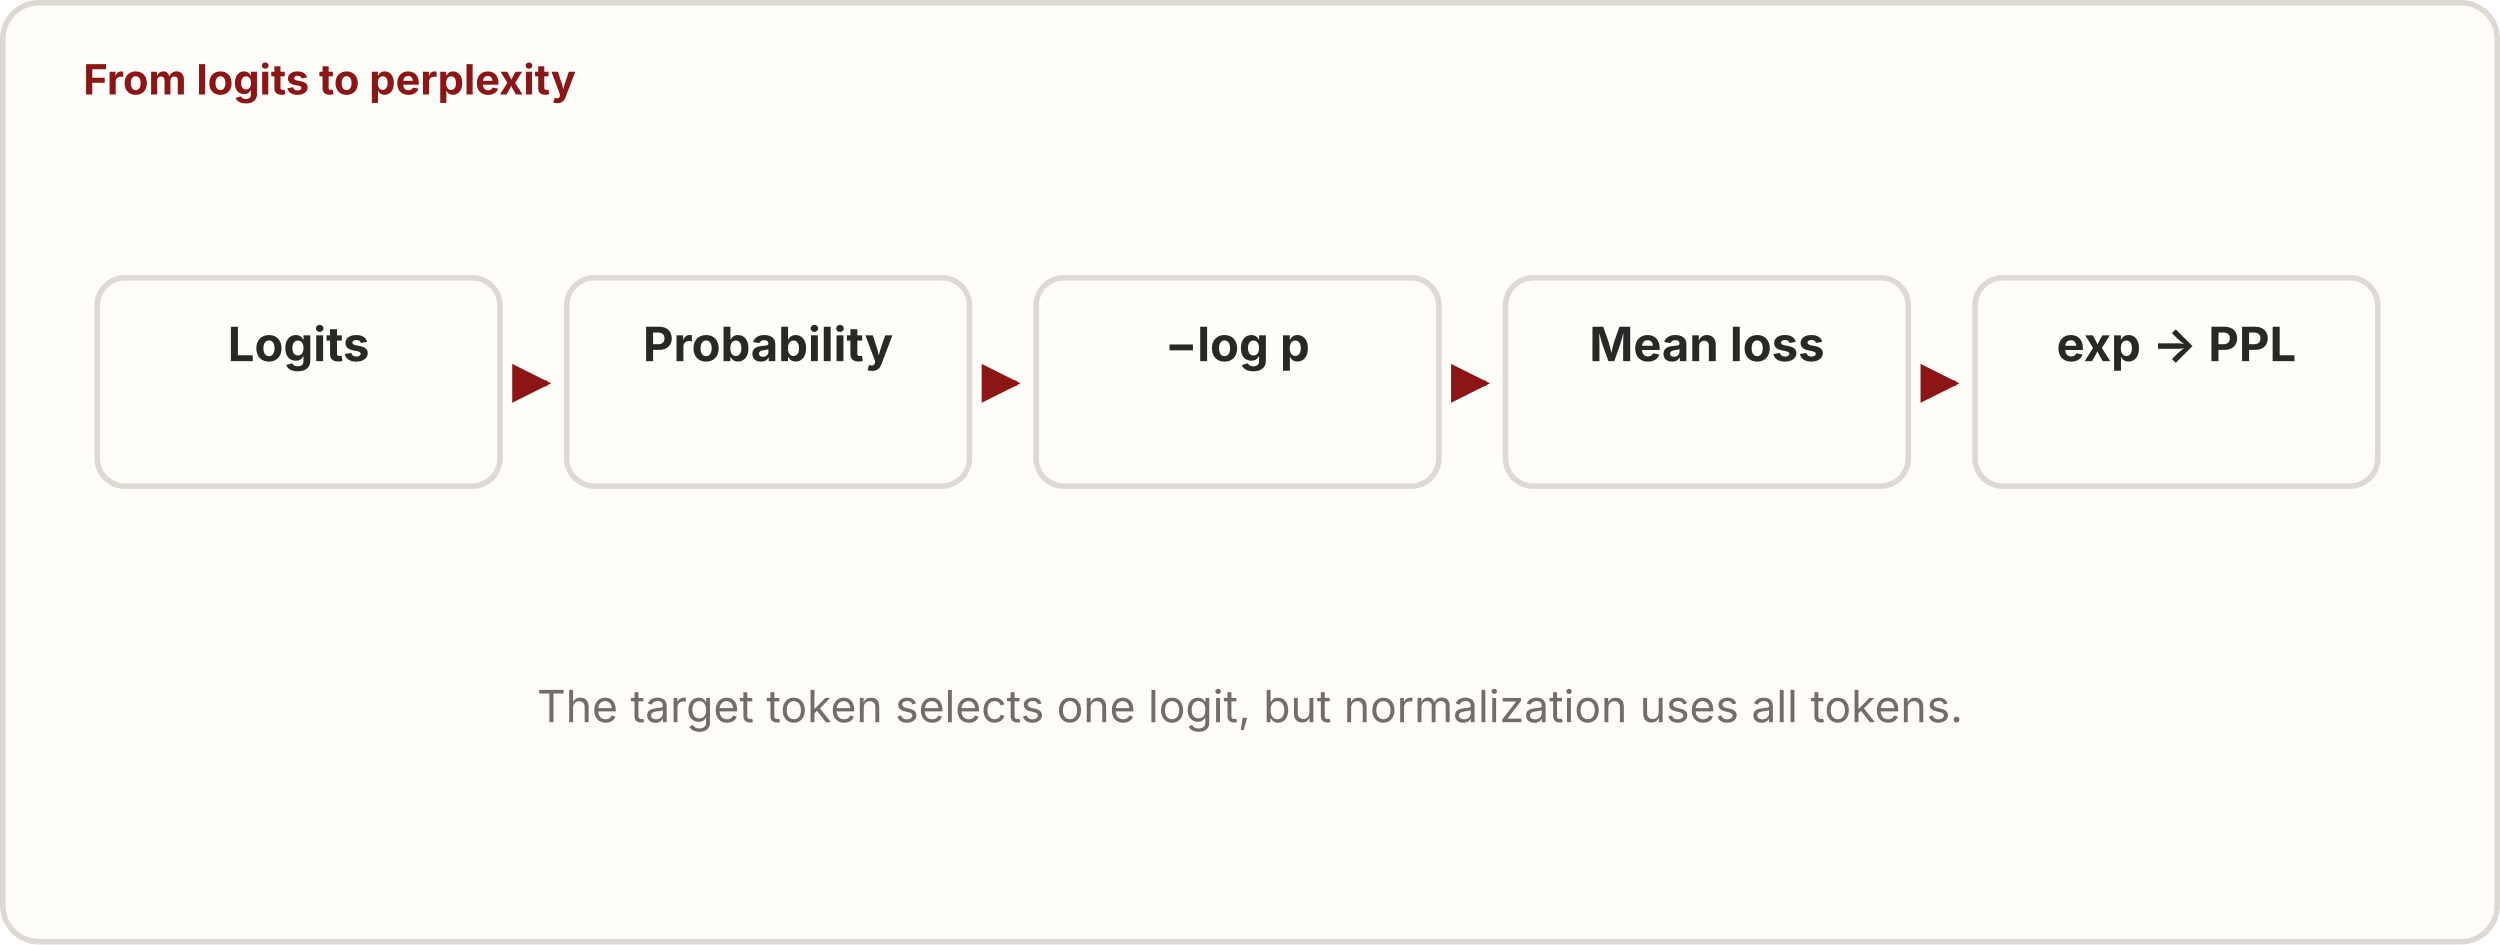
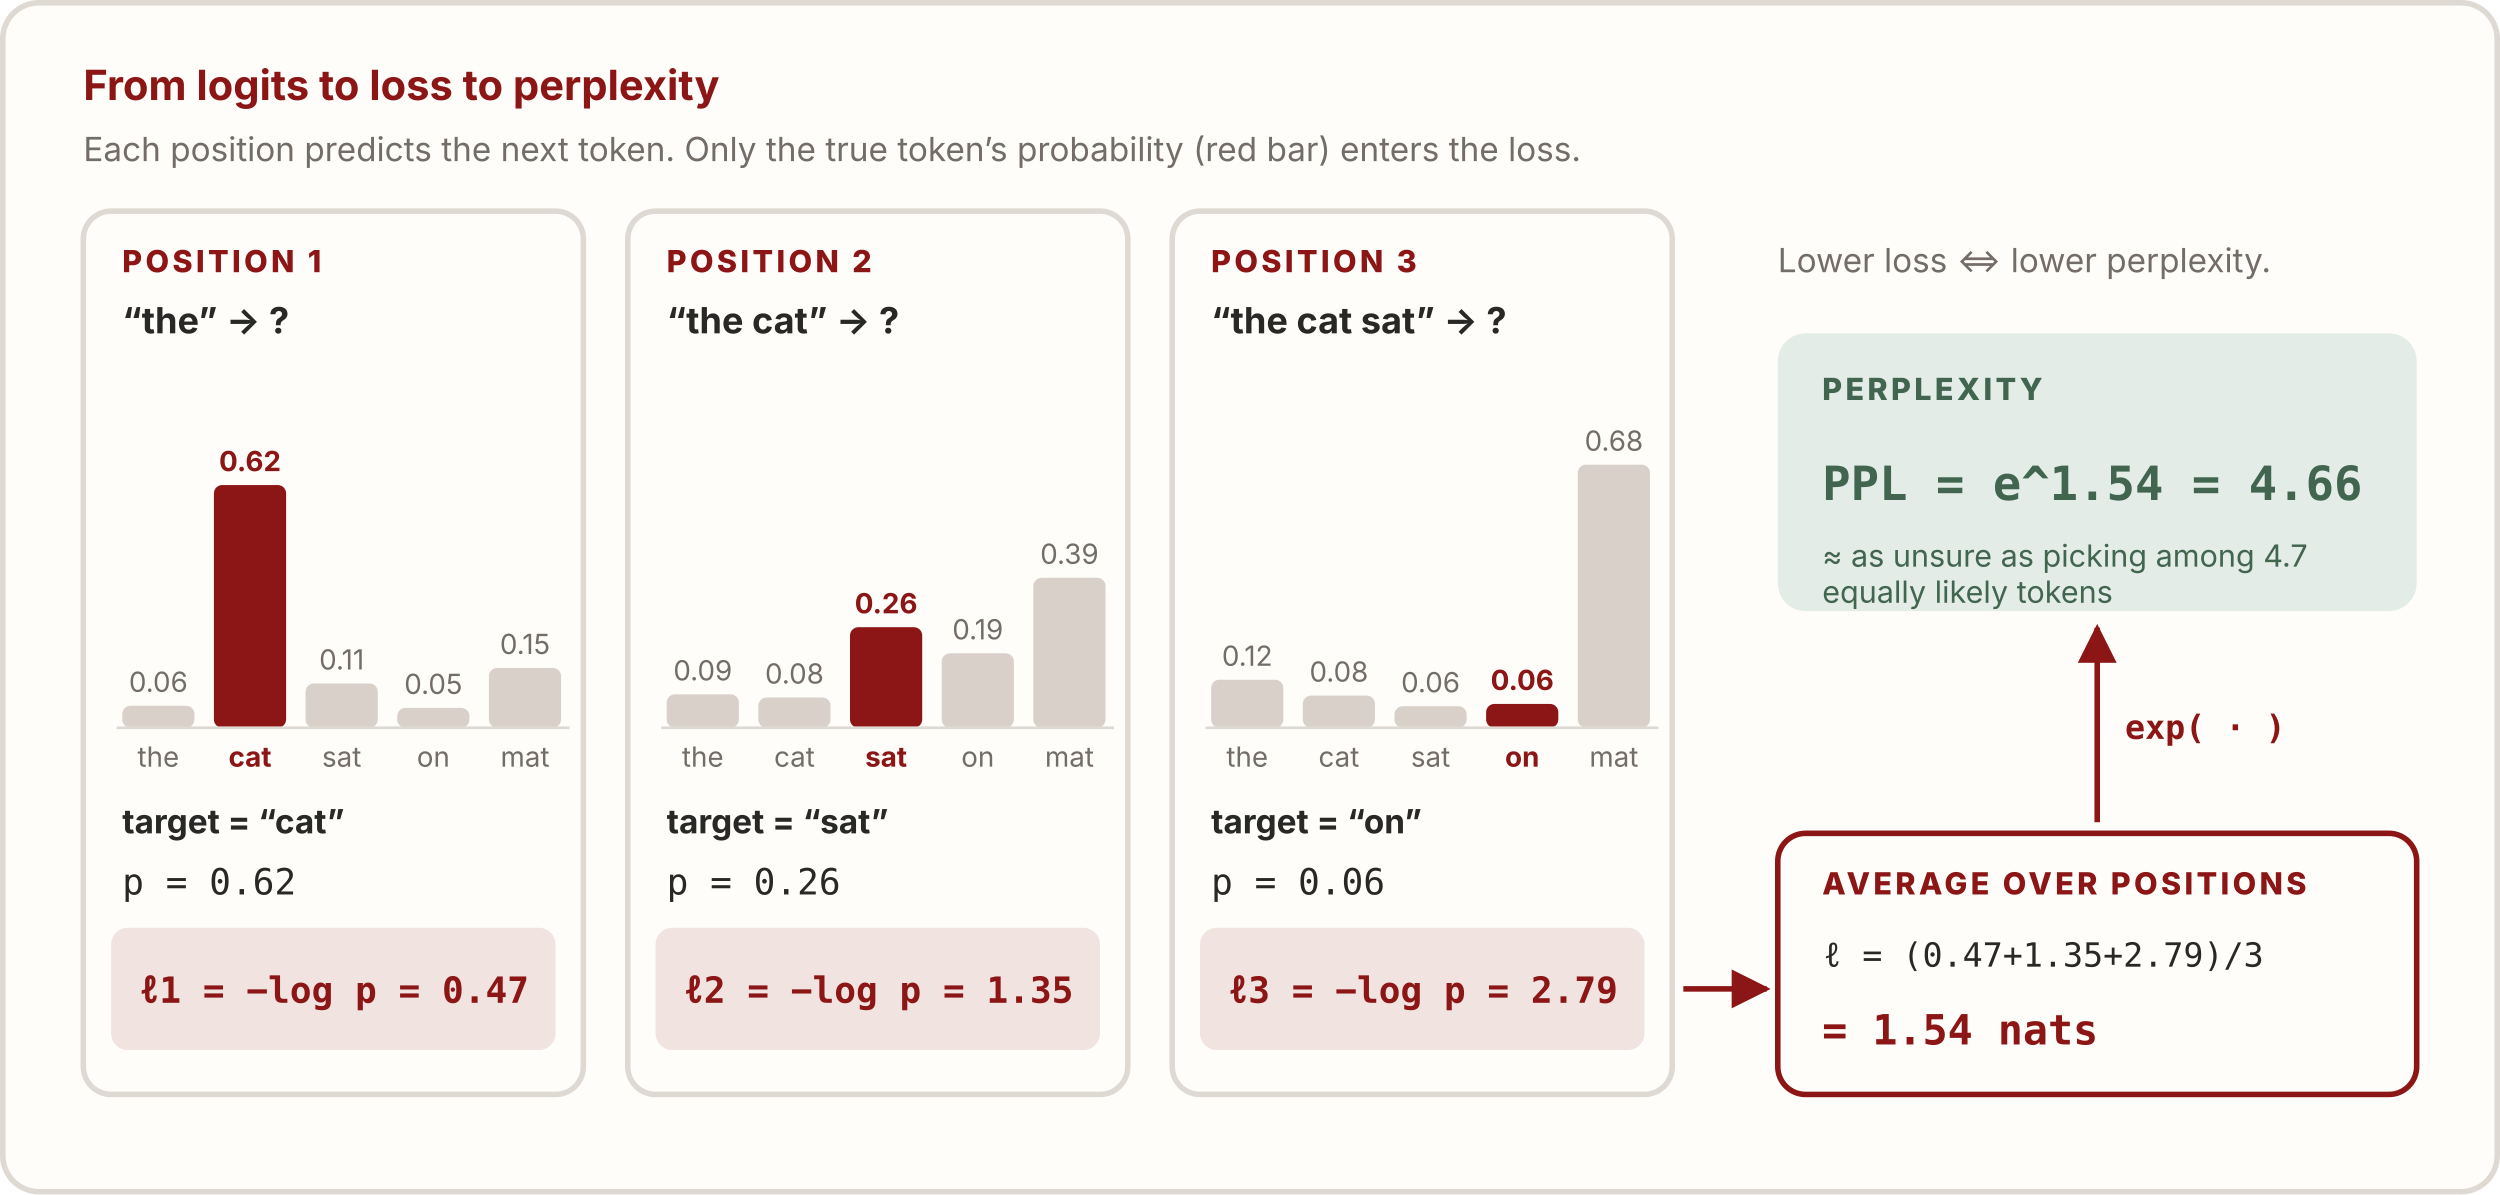
- <svg xmlns="http://www.w3.org/2000/svg" viewBox="0 0 900 340" role="img" aria-labelledby="t d">
+ <svg xmlns="http://www.w3.org/2000/svg" viewBox="0 0 900 430" role="img" aria-labelledby="t d">
  <defs>
    <marker id="arrow" viewBox="0 0 10 10" refX="9" refY="5" markerWidth="7" markerHeight="7" orient="auto-start-reverse">
      <path d="M0 0L10 5L0 10Z" fill="#8c1515" />
    </marker>
+     <marker id="arrow-g" viewBox="0 0 10 10" refX="9" refY="5" markerWidth="7" markerHeight="7" orient="auto-start-reverse">
+       <path d="M0 0L10 5L0 10Z" fill="#746d67" />
+     </marker>
  </defs>
-   <rect width="900" height="340" rx="14" fill="#fffdfa" />
-   <rect x="1" y="1" width="898" height="338" rx="13" fill="none" stroke="#ded9d2" stroke-width="2" />
-   <text x="30" y="34" text-anchor="start" font-family="Inter,Arial,sans-serif" font-size="15" font-weight="700" fill="#8c1515">From logits to perplexity</text>
-   <rect x="35" y="100" width="145" height="75" rx="10" fill="#fffdfa" stroke="#ded9d2" stroke-width="2" />
-   <text x="107.5" y="130" text-anchor="middle" font-family="Inter,Arial,sans-serif" font-size="17" font-weight="700" fill="#282827">Logits</text>
-   <rect x="204" y="100" width="145" height="75" rx="10" fill="#fffdfa" stroke="#ded9d2" stroke-width="2" />
-   <text x="276.5" y="130" text-anchor="middle" font-family="Inter,Arial,sans-serif" font-size="17" font-weight="700" fill="#282827">Probability</text>
-   <path d="M185 138L197 138" fill="none" stroke="#8c1515" stroke-width="2" marker-end="url(#arrow)" />
-   <rect x="373" y="100" width="145" height="75" rx="10" fill="#fffdfa" stroke="#ded9d2" stroke-width="2" />
-   <text x="445.5" y="130" text-anchor="middle" font-family="Inter,Arial,sans-serif" font-size="17" font-weight="700" fill="#282827">−log p</text>
-   <path d="M354 138L366 138" fill="none" stroke="#8c1515" stroke-width="2" marker-end="url(#arrow)" />
-   <rect x="542" y="100" width="145" height="75" rx="10" fill="#fffdfa" stroke="#ded9d2" stroke-width="2" />
-   <text x="614.5" y="130" text-anchor="middle" font-family="Inter,Arial,sans-serif" font-size="17" font-weight="700" fill="#282827">Mean loss</text>
-   <path d="M523 138L535 138" fill="none" stroke="#8c1515" stroke-width="2" marker-end="url(#arrow)" />
-   <rect x="711" y="100" width="145" height="75" rx="10" fill="#fffdfa" stroke="#ded9d2" stroke-width="2" />
-   <text x="783.5" y="130" text-anchor="middle" font-family="Inter,Arial,sans-serif" font-size="17" font-weight="700" fill="#282827">exp → PPL</text>
-   <path d="M692 138L704 138" fill="none" stroke="#8c1515" stroke-width="2" marker-end="url(#arrow)" />
-   <text x="450" y="260" text-anchor="middle" font-family="Inter,Arial,sans-serif" font-size="16" font-weight="400" fill="#746d67">The target token selects one logit, but normalization uses all tokens.</text>
+   <rect width="900" height="430" rx="14" fill="#fffdfa" />
+   <rect x="1" y="1" width="898" height="428" rx="13" fill="none" stroke="#ded9d2" stroke-width="2" />
+   <text x="30" y="36" text-anchor="start" font-family="Inter,Arial,sans-serif" font-size="15" font-weight="700" fill="#8c1515">From logits to loss to perplexity</text>
+   <text x="30" y="58" text-anchor="start" font-family="Inter,Arial,sans-serif" font-size="12" font-weight="400" fill="#746d67">Each position predicts the next token. Only the true token’s probability (red bar) enters the loss.</text>
+   <rect x="30" y="76" width="180" height="318" rx="10" fill="#fffdfa" stroke="#ded9d2" stroke-width="2" />
+   <text x="44" y="98" text-anchor="start" font-family="Inter,Arial,sans-serif" font-size="11" font-weight="800" fill="#8c1515" letter-spacing="1.2">POSITION 1</text>
+   <text x="44" y="120" text-anchor="start" font-family="Inter,Arial,sans-serif" font-size="13" font-weight="700" fill="#282827">“the” → ?</text>
+   <rect x="44" y="254.073" width="26" height="7.928" rx="3" fill="#d9d1c9" stroke="none" stroke-width="0" />
+   <text x="57" y="249.073" text-anchor="middle" font-family="Inter,Arial,sans-serif" font-size="10" font-weight="400" fill="#746d67">0.06</text>
+   <text x="57" y="276" text-anchor="middle" font-family="Inter,Arial,sans-serif" font-size="10" font-weight="400" fill="#746d67">the</text>
+   <rect x="77" y="174.614" width="26" height="87.386" rx="3" fill="#8c1515" stroke="none" stroke-width="0" />
+   <text x="90" y="169.614" text-anchor="middle" font-family="Inter,Arial,sans-serif" font-size="10" font-weight="700" fill="#8c1515">0.62</text>
+   <text x="90" y="276" text-anchor="middle" font-family="Inter,Arial,sans-serif" font-size="10" font-weight="700" fill="#8c1515">cat</text>
+   <rect x="110" y="246.036" width="26" height="15.964" rx="3" fill="#d9d1c9" stroke="none" stroke-width="0" />
+   <text x="123" y="241.036" text-anchor="middle" font-family="Inter,Arial,sans-serif" font-size="10" font-weight="400" fill="#746d67">0.11</text>
+   <text x="123" y="276" text-anchor="middle" font-family="Inter,Arial,sans-serif" font-size="10" font-weight="400" fill="#746d67">sat</text>
+   <rect x="143" y="254.827" width="26" height="7.173" rx="3" fill="#d9d1c9" stroke="none" stroke-width="0" />
+   <text x="156" y="249.827" text-anchor="middle" font-family="Inter,Arial,sans-serif" font-size="10" font-weight="400" fill="#746d67">0.05</text>
+   <text x="156" y="276" text-anchor="middle" font-family="Inter,Arial,sans-serif" font-size="10" font-weight="400" fill="#746d67">on</text>
+   <rect x="176" y="240.451" width="26" height="21.549" rx="3" fill="#d9d1c9" stroke="none" stroke-width="0" />
+   <text x="189" y="235.451" text-anchor="middle" font-family="Inter,Arial,sans-serif" font-size="10" font-weight="400" fill="#746d67">0.15</text>
+   <text x="189" y="276" text-anchor="middle" font-family="Inter,Arial,sans-serif" font-size="10" font-weight="400" fill="#746d67">mat</text>
+   <path d="M42 262L205 262" fill="none" stroke="#ded9d2" stroke-width="1" />
+   <text x="44" y="300" text-anchor="start" font-family="Inter,Arial,sans-serif" font-size="12" font-weight="700" fill="#282827">target = “cat”</text>
+   <text x="44" y="322" text-anchor="start" font-family="ui-monospace,Menlo,Consolas,monospace" font-size="13" font-weight="400" fill="#282827">p = 0.62</text>
+   <rect x="40" y="334" width="160" height="44" rx="6" fill="#f0e3e0" stroke="none" stroke-width="0" />
+   <text x="120" y="361" text-anchor="middle" font-family="ui-monospace,Menlo,Consolas,monospace" font-size="13" font-weight="700" fill="#8c1515">ℓ1 = −log p = 0.47</text>
+   <rect x="226" y="76" width="180" height="318" rx="10" fill="#fffdfa" stroke="#ded9d2" stroke-width="2" />
+   <text x="240" y="98" text-anchor="start" font-family="Inter,Arial,sans-serif" font-size="11" font-weight="800" fill="#8c1515" letter-spacing="1.2">POSITION 2</text>
+   <text x="240" y="120" text-anchor="start" font-family="Inter,Arial,sans-serif" font-size="13" font-weight="700" fill="#282827">“the cat” → ?</text>
+   <rect x="240" y="249.948" width="26" height="12.052" rx="3" fill="#d9d1c9" stroke="none" stroke-width="0" />
+   <text x="253" y="244.948" text-anchor="middle" font-family="Inter,Arial,sans-serif" font-size="10" font-weight="400" fill="#746d67">0.09</text>
+   <text x="253" y="276" text-anchor="middle" font-family="Inter,Arial,sans-serif" font-size="10" font-weight="400" fill="#746d67">the</text>
+   <rect x="273" y="251.095" width="26" height="10.905" rx="3" fill="#d9d1c9" stroke="none" stroke-width="0" />
+   <text x="286" y="246.095" text-anchor="middle" font-family="Inter,Arial,sans-serif" font-size="10" font-weight="400" fill="#746d67">0.08</text>
+   <text x="286" y="276" text-anchor="middle" font-family="Inter,Arial,sans-serif" font-size="10" font-weight="400" fill="#746d67">cat</text>
+   <rect x="306" y="225.793" width="26" height="36.206" rx="3" fill="#8c1515" stroke="none" stroke-width="0" />
+   <text x="319" y="220.793" text-anchor="middle" font-family="Inter,Arial,sans-serif" font-size="10" font-weight="700" fill="#8c1515">0.26</text>
+   <text x="319" y="276" text-anchor="middle" font-family="Inter,Arial,sans-serif" font-size="10" font-weight="700" fill="#8c1515">sat</text>
+   <rect x="339" y="235.178" width="26" height="26.822" rx="3" fill="#d9d1c9" stroke="none" stroke-width="0" />
+   <text x="352" y="230.178" text-anchor="middle" font-family="Inter,Arial,sans-serif" font-size="10" font-weight="400" fill="#746d67">0.19</text>
+   <text x="352" y="276" text-anchor="middle" font-family="Inter,Arial,sans-serif" font-size="10" font-weight="400" fill="#746d67">on</text>
+   <rect x="372" y="207.986" width="26" height="54.014" rx="3" fill="#d9d1c9" stroke="none" stroke-width="0" />
+   <text x="385" y="202.986" text-anchor="middle" font-family="Inter,Arial,sans-serif" font-size="10" font-weight="400" fill="#746d67">0.39</text>
+   <text x="385" y="276" text-anchor="middle" font-family="Inter,Arial,sans-serif" font-size="10" font-weight="400" fill="#746d67">mat</text>
+   <path d="M238 262L401 262" fill="none" stroke="#ded9d2" stroke-width="1" />
+   <text x="240" y="300" text-anchor="start" font-family="Inter,Arial,sans-serif" font-size="12" font-weight="700" fill="#282827">target = “sat”</text>
+   <text x="240" y="322" text-anchor="start" font-family="ui-monospace,Menlo,Consolas,monospace" font-size="13" font-weight="400" fill="#282827">p = 0.26</text>
+   <rect x="236" y="334" width="160" height="44" rx="6" fill="#f0e3e0" stroke="none" stroke-width="0" />
+   <text x="316" y="361" text-anchor="middle" font-family="ui-monospace,Menlo,Consolas,monospace" font-size="13" font-weight="700" fill="#8c1515">ℓ2 = −log p = 1.35</text>
+   <rect x="422" y="76" width="180" height="318" rx="10" fill="#fffdfa" stroke="#ded9d2" stroke-width="2" />
+   <text x="436" y="98" text-anchor="start" font-family="Inter,Arial,sans-serif" font-size="11" font-weight="800" fill="#8c1515" letter-spacing="1.2">POSITION 3</text>
+   <text x="436" y="120" text-anchor="start" font-family="Inter,Arial,sans-serif" font-size="13" font-weight="700" fill="#282827">“the cat sat” → ?</text>
+   <rect x="436" y="244.695" width="26" height="17.305" rx="3" fill="#d9d1c9" stroke="none" stroke-width="0" />
+   <text x="449" y="239.695" text-anchor="middle" font-family="Inter,Arial,sans-serif" font-size="10" font-weight="400" fill="#746d67">0.12</text>
+   <text x="449" y="276" text-anchor="middle" font-family="Inter,Arial,sans-serif" font-size="10" font-weight="400" fill="#746d67">the</text>
+   <rect x="469" y="250.4" width="26" height="11.6" rx="3" fill="#d9d1c9" stroke="none" stroke-width="0" />
+   <text x="482" y="245.4" text-anchor="middle" font-family="Inter,Arial,sans-serif" font-size="10" font-weight="400" fill="#746d67">0.08</text>
+   <text x="482" y="276" text-anchor="middle" font-family="Inter,Arial,sans-serif" font-size="10" font-weight="400" fill="#746d67">cat</text>
+   <rect x="502" y="254.224" width="26" height="7.776" rx="3" fill="#d9d1c9" stroke="none" stroke-width="0" />
+   <text x="515" y="249.224" text-anchor="middle" font-family="Inter,Arial,sans-serif" font-size="10" font-weight="400" fill="#746d67">0.06</text>
+   <text x="515" y="276" text-anchor="middle" font-family="Inter,Arial,sans-serif" font-size="10" font-weight="400" fill="#746d67">sat</text>
+   <rect x="535" y="253.407" width="26" height="8.593" rx="3" fill="#8c1515" stroke="none" stroke-width="0" />
+   <text x="548" y="248.407" text-anchor="middle" font-family="Inter,Arial,sans-serif" font-size="10" font-weight="700" fill="#8c1515">0.06</text>
+   <text x="548" y="276" text-anchor="middle" font-family="Inter,Arial,sans-serif" font-size="10" font-weight="700" fill="#8c1515">on</text>
+   <rect x="568" y="167.274" width="26" height="94.726" rx="3" fill="#d9d1c9" stroke="none" stroke-width="0" />
+   <text x="581" y="162.274" text-anchor="middle" font-family="Inter,Arial,sans-serif" font-size="10" font-weight="400" fill="#746d67">0.68</text>
+   <text x="581" y="276" text-anchor="middle" font-family="Inter,Arial,sans-serif" font-size="10" font-weight="400" fill="#746d67">mat</text>
+   <path d="M434 262L597 262" fill="none" stroke="#ded9d2" stroke-width="1" />
+   <text x="436" y="300" text-anchor="start" font-family="Inter,Arial,sans-serif" font-size="12" font-weight="700" fill="#282827">target = “on”</text>
+   <text x="436" y="322" text-anchor="start" font-family="ui-monospace,Menlo,Consolas,monospace" font-size="13" font-weight="400" fill="#282827">p = 0.06</text>
+   <rect x="432" y="334" width="160" height="44" rx="6" fill="#f0e3e0" stroke="none" stroke-width="0" />
+   <text x="512" y="361" text-anchor="middle" font-family="ui-monospace,Menlo,Consolas,monospace" font-size="13" font-weight="700" fill="#8c1515">ℓ3 = −log p = 2.79</text>
+   <path d="M606 356L636 356" fill="none" stroke="#8c1515" stroke-width="2" marker-end="url(#arrow)" />
+   <rect x="640" y="300" width="230" height="94" rx="10" fill="#fffdfa" stroke="#8c1515" stroke-width="2" />
+   <text x="656" y="322" text-anchor="start" font-family="Inter,Arial,sans-serif" font-size="11" font-weight="800" fill="#8c1515" letter-spacing="1.2">AVERAGE OVER POSITIONS</text>
+   <text x="656" y="348" text-anchor="start" font-family="ui-monospace,Menlo,Consolas,monospace" font-size="12" font-weight="400" fill="#282827">ℓ = (0.47+1.35+2.79)/3</text>
+   <text x="656" y="376" text-anchor="start" font-family="ui-monospace,Menlo,Consolas,monospace" font-size="15" font-weight="700" fill="#8c1515">= 1.54 nats</text>
+   <path d="M755 296L755 226" fill="none" stroke="#8c1515" stroke-width="2" marker-end="url(#arrow)" />
+   <text x="765" y="266" text-anchor="start" font-family="ui-monospace,Menlo,Consolas,monospace" font-size="12" font-weight="700" fill="#8c1515">exp( · )</text>
+   <rect x="640" y="120" width="230" height="100" rx="10" fill="#e3ece6" stroke="none" stroke-width="0" />
+   <text x="656" y="144" text-anchor="start" font-family="Inter,Arial,sans-serif" font-size="11" font-weight="800" fill="#426550" letter-spacing="1.2">PERPLEXITY</text>
+   <text x="656" y="180" text-anchor="start" font-family="ui-monospace,Menlo,Consolas,monospace" font-size="17" font-weight="700" fill="#426550">PPL = e^1.54 = 4.66</text>
+   <text x="656" y="204" text-anchor="start" font-family="Inter,Arial,sans-serif" font-size="11" font-weight="400" fill="#426550">≈ as unsure as picking among 4.7</text>
+   <text x="656" y="217" text-anchor="start" font-family="Inter,Arial,sans-serif" font-size="11" font-weight="400" fill="#426550">equally likely tokens</text>
+   <text x="640" y="98" text-anchor="start" font-family="Inter,Arial,sans-serif" font-size="12" font-weight="400" fill="#746d67">Lower loss ⇔ lower perplexity.</text>
</svg>
